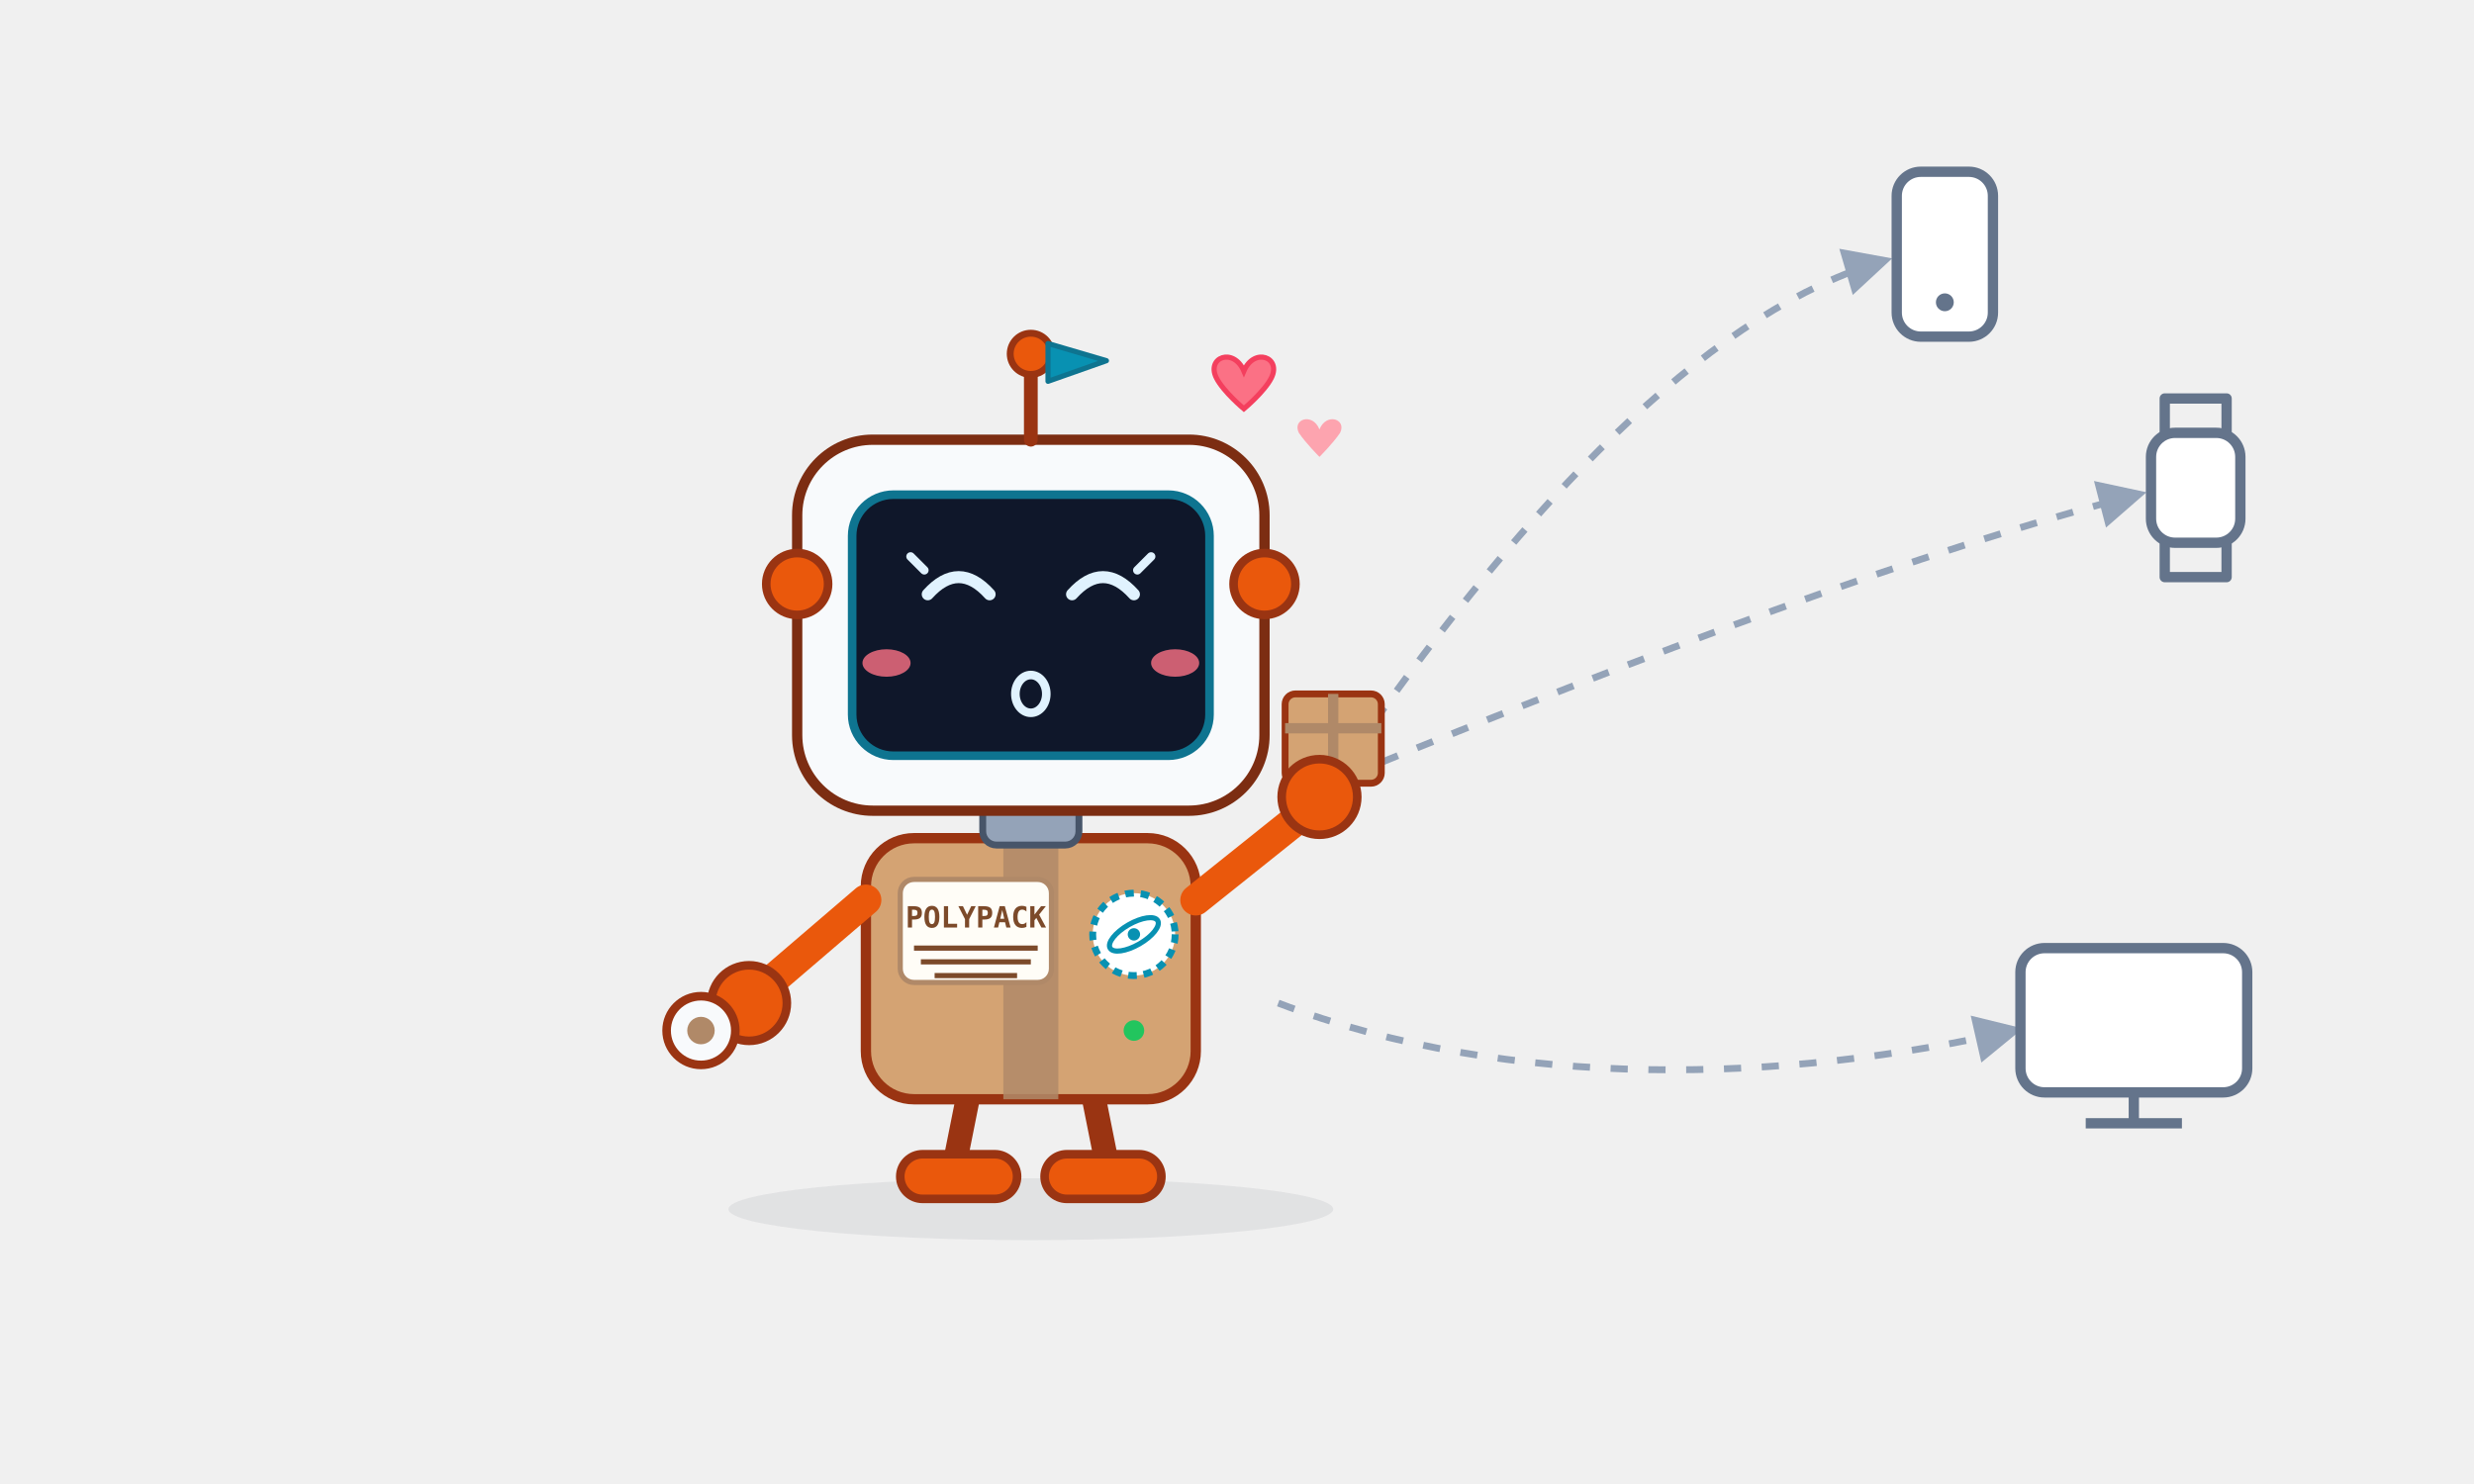
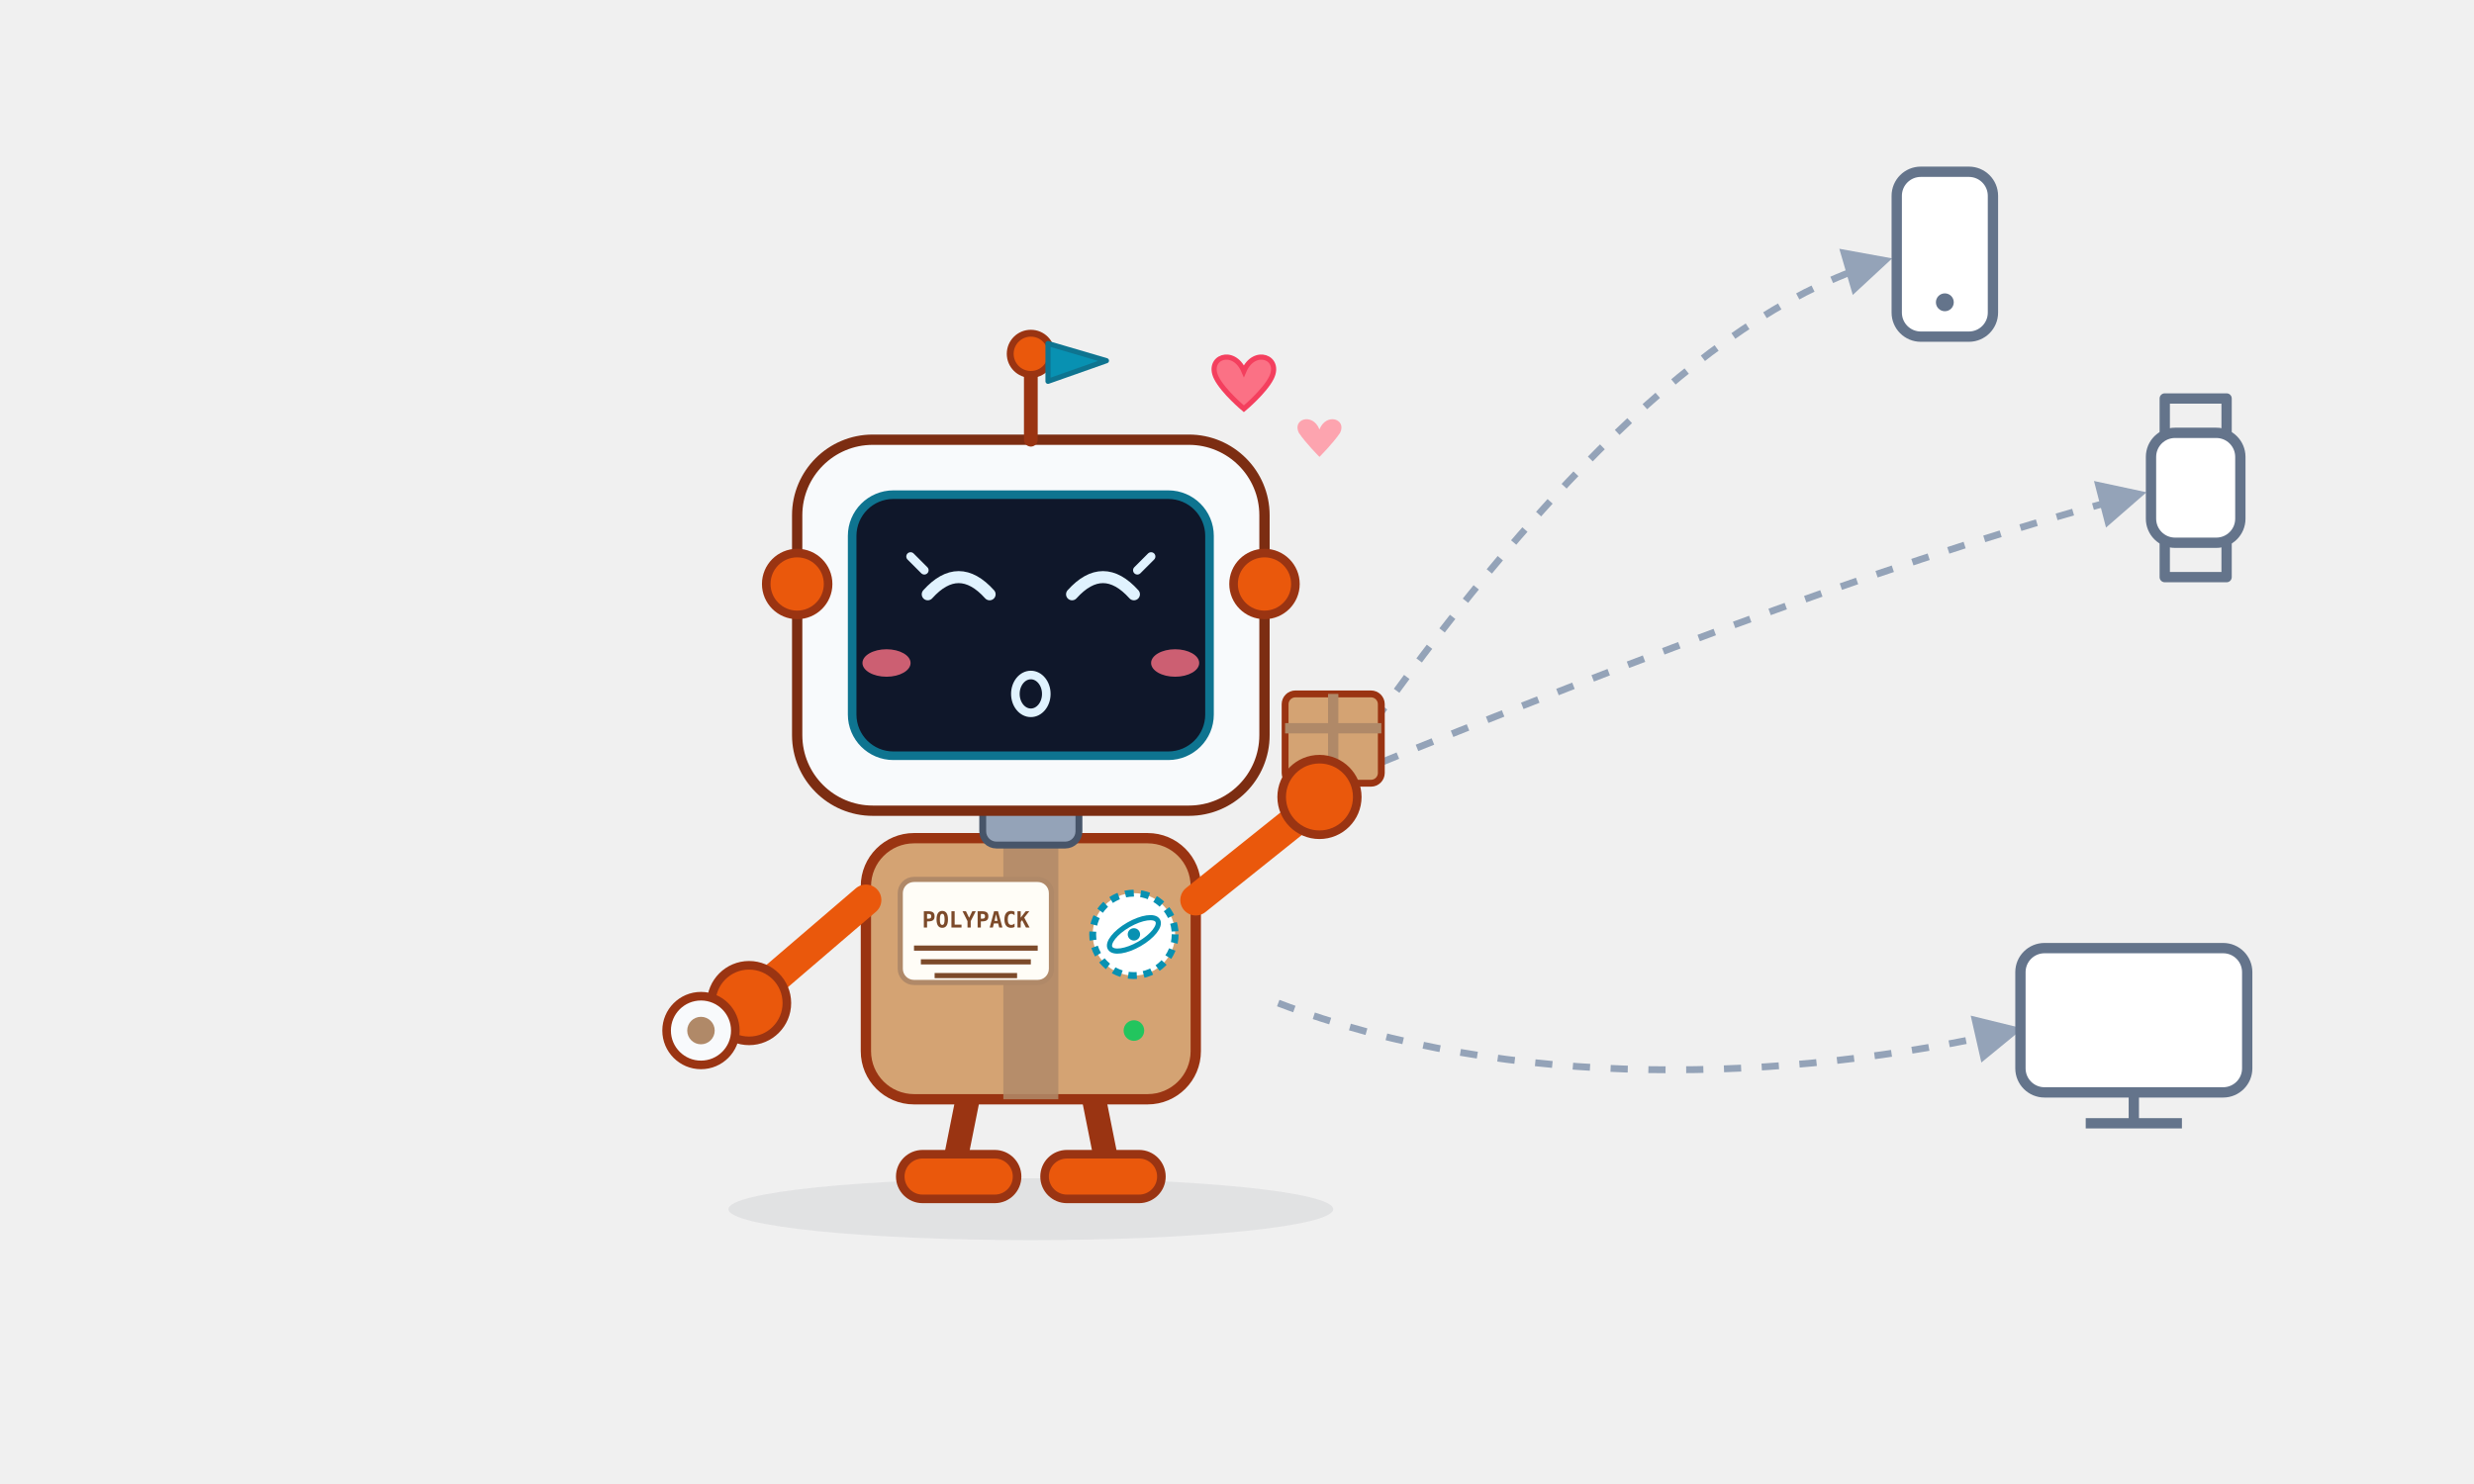
<svg xmlns="http://www.w3.org/2000/svg" width="640" height="384" viewBox="0 0 720 432" role="img" aria-labelledby="pax-t pax-d">
  <style>@media (prefers-reduced-motion: no-preference) {
    .pax-bot { transform-origin: 300px 300px; animation: pax-sway 3s ease-in-out infinite; }
    .pax-heart-a { animation: pax-heart 2.4s ease-out infinite; }
    .pax-heart-b { animation: pax-heart 2.4s ease-out 1.2s infinite; }
  }
  @keyframes pax-sway { 0%, 100% { transform: rotate(-1.8deg); } 50% { transform: rotate(1.8deg); } }
  @keyframes pax-heart { 0% { opacity: 0; transform: translateY(8px) scale(0.7); } 25% { opacity: 1; } 100% { opacity: 0; transform: translateY(-22px) scale(1.05); } }
  </style>
  <defs>
    <marker id="pax-arrow" viewBox="0 0 10 10" refX="8" refY="5" markerWidth="7" markerHeight="7" orient="auto-start-reverse">
      <path d="M0,0 L10,5 L0,10 z" fill="#94a3b8" />
    </marker>
    <clipPath id="pax-screen-clip">
      <rect x="248" y="144" width="104" height="76" rx="12" />
    </clipPath>
  </defs>
  <path d="M400,210 C 450,140 500,90 548,76" fill="none" stroke="#94a3b8" stroke-width="2" stroke-dasharray="5 6" marker-end="url(#pax-arrow)" />
  <path d="M392,226 C 480,190 560,160 622,144" fill="none" stroke="#94a3b8" stroke-width="2" stroke-dasharray="5 6" marker-end="url(#pax-arrow)" />
  <path d="M372,292 C 440,318 520,315 586,300" fill="none" stroke="#94a3b8" stroke-width="2" stroke-dasharray="5 6" marker-end="url(#pax-arrow)" />
  <g stroke="#64748b" stroke-width="3" fill="#ffffff" stroke-linejoin="round">
    <rect x="552" y="50" width="28" height="48" rx="7" />
    <rect x="626" y="126" width="26" height="32" rx="7" />
    <path d="M630,126 v-10 h18 v10 M630,158 v10 h18 v-10" fill="none" />
    <rect x="588" y="276" width="66" height="42" rx="7" />
    <path d="M621,318 v9 M607,327 h28" fill="none" />
  </g>
  <circle cx="566" cy="88" r="2.6" fill="#64748b" stroke="none" />
  <ellipse cx="300" cy="352" rx="88" ry="9" fill="#0f172a" opacity="0.07" />
  <g class="pax-bot">
    <g stroke="#9a3412" stroke-width="7" stroke-linecap="round" fill="none">
      <path d="M282,318 L278,338" />
      <path d="M318,318 L322,338" />
    </g>
    <rect x="262" y="336" width="34" height="13" rx="6.5" fill="#ea580c" stroke="#9a3412" stroke-width="2.5" />
    <rect x="304" y="336" width="34" height="13" rx="6.5" fill="#ea580c" stroke="#9a3412" stroke-width="2.5" />
    <rect x="252" y="244" width="96" height="76" rx="14" fill="#d4a373" stroke="#9a3412" stroke-width="3" />
    <rect x="292" y="244" width="16" height="76" fill="#b08968" opacity="0.85" />
    <rect x="262" y="256" width="44" height="30" rx="4" fill="#fffdf7" stroke="#b08968" stroke-width="1.5" />
-     <text x="284" y="270" text-anchor="middle" font-size="8.5" font-weight="700" font-family="'JetBrains Mono', ui-monospace, 'PingFang SC', 'Microsoft YaHei', monospace" fill="#7c4a2a">POLYPACK</text>
+     <text x="284" y="270" text-anchor="middle" font-size="6.5" font-weight="700" font-family="'JetBrains Mono', ui-monospace, 'PingFang SC', 'Microsoft YaHei', monospace" fill="#7c4a2a">POLYPACK</text>
    <path d="M266,276 h36 M268,280 h32 M272,284 h24" stroke="#7c4a2a" stroke-width="1.5" />
    <circle cx="330" cy="272" r="12" fill="#ffffff" stroke="#0891b2" stroke-width="2" stroke-dasharray="2.5 2" />
    <ellipse cx="330" cy="272" rx="8" ry="3.2" fill="none" stroke="#0891b2" stroke-width="1.5" transform="rotate(-30 330 272)" />
    <circle cx="330" cy="272" r="1.8" fill="#0891b2" />
    <circle cx="330" cy="300" r="3" fill="#22c55e" />
    <rect x="286" y="232" width="28" height="14" rx="4" fill="#94a3b8" stroke="#475569" stroke-width="2" />
    <rect x="232" y="128" width="136" height="108" rx="22" fill="#f8fafc" stroke="#7c2d12" stroke-width="3" />
    <rect x="248" y="144" width="104" height="76" rx="12" fill="#0f172a" stroke="#0e7490" stroke-width="2.5" />
    <g class="pax-face pax-face-coquettish">
      <g clip-path="url(#pax-screen-clip)">
        <ellipse cx="258" cy="193" rx="7" ry="4" fill="#fb7185" opacity="0.8" />
        <ellipse cx="342" cy="193" rx="7" ry="4" fill="#fb7185" opacity="0.8" />
        <path d="M270,173 Q279,163 288,173" fill="none" stroke="#e0f2fe" stroke-width="3.5" stroke-linecap="round" />
        <path d="M312,173 Q321,163 330,173" fill="none" stroke="#e0f2fe" stroke-width="3.5" stroke-linecap="round" />
        <path d="M269,166 l-4,-4 M331,166 l4,-4" fill="none" stroke="#e0f2fe" stroke-width="2.5" stroke-linecap="round" />
        <ellipse cx="300" cy="202" rx="4.5" ry="5.5" fill="none" stroke="#e0f2fe" stroke-width="2.5" />
      </g>
      <g transform="translate(362,104)">
        <path class="pax-heart pax-heart-a" d="M0,4 C-3,-3 -11,0 -8,6 C-6,10 0,15 0,15 C0,15 6,10 8,6 C11,0 3,-3 0,4 Z" fill="#fb7185" stroke="#f43f5e" stroke-width="1.5" />
      </g>
      <g transform="translate(384,122)">
        <path class="pax-heart pax-heart-b" d="M0,3 C-2,-2 -8,0 -6,4 C-4,7 0,11 0,11 C0,11 4,7 6,4 C8,0 2,-2 0,3 Z" fill="#fda4af" />
      </g>
    </g>
    <circle cx="232" cy="170" r="9" fill="#ea580c" stroke="#9a3412" stroke-width="2.5" />
    <circle cx="368" cy="170" r="9" fill="#ea580c" stroke="#9a3412" stroke-width="2.5" />
    <path d="M300,128 L300,106" stroke="#9a3412" stroke-width="4" stroke-linecap="round" />
    <circle cx="300" cy="103" r="6" fill="#ea580c" stroke="#9a3412" stroke-width="2" />
    <path d="M305,100 L322,105 L305,111 Z" fill="#0891b2" stroke="#0e7490" stroke-width="1.5" stroke-linejoin="round" />
    <path d="M252,262 L224,286" stroke="#ea580c" stroke-width="9" stroke-linecap="round" />
    <circle cx="218" cy="292" r="11" fill="#ea580c" stroke="#9a3412" stroke-width="2.5" />
    <circle cx="204" cy="300" r="10" fill="#f8fafc" stroke="#9a3412" stroke-width="2.5" />
    <circle cx="204" cy="300" r="4" fill="#b08968" />
    <path d="M348,262 L378,238" stroke="#ea580c" stroke-width="9" stroke-linecap="round" />
    <rect x="374" y="202" width="28" height="26" rx="3" fill="#d4a373" stroke="#9a3412" stroke-width="2" />
    <path d="M388,202 v26 M374,212 h28" stroke="#b08968" stroke-width="3" />
    <circle cx="384" cy="232" r="11" fill="#ea580c" stroke="#9a3412" stroke-width="2.5" />
  </g>
</svg>
